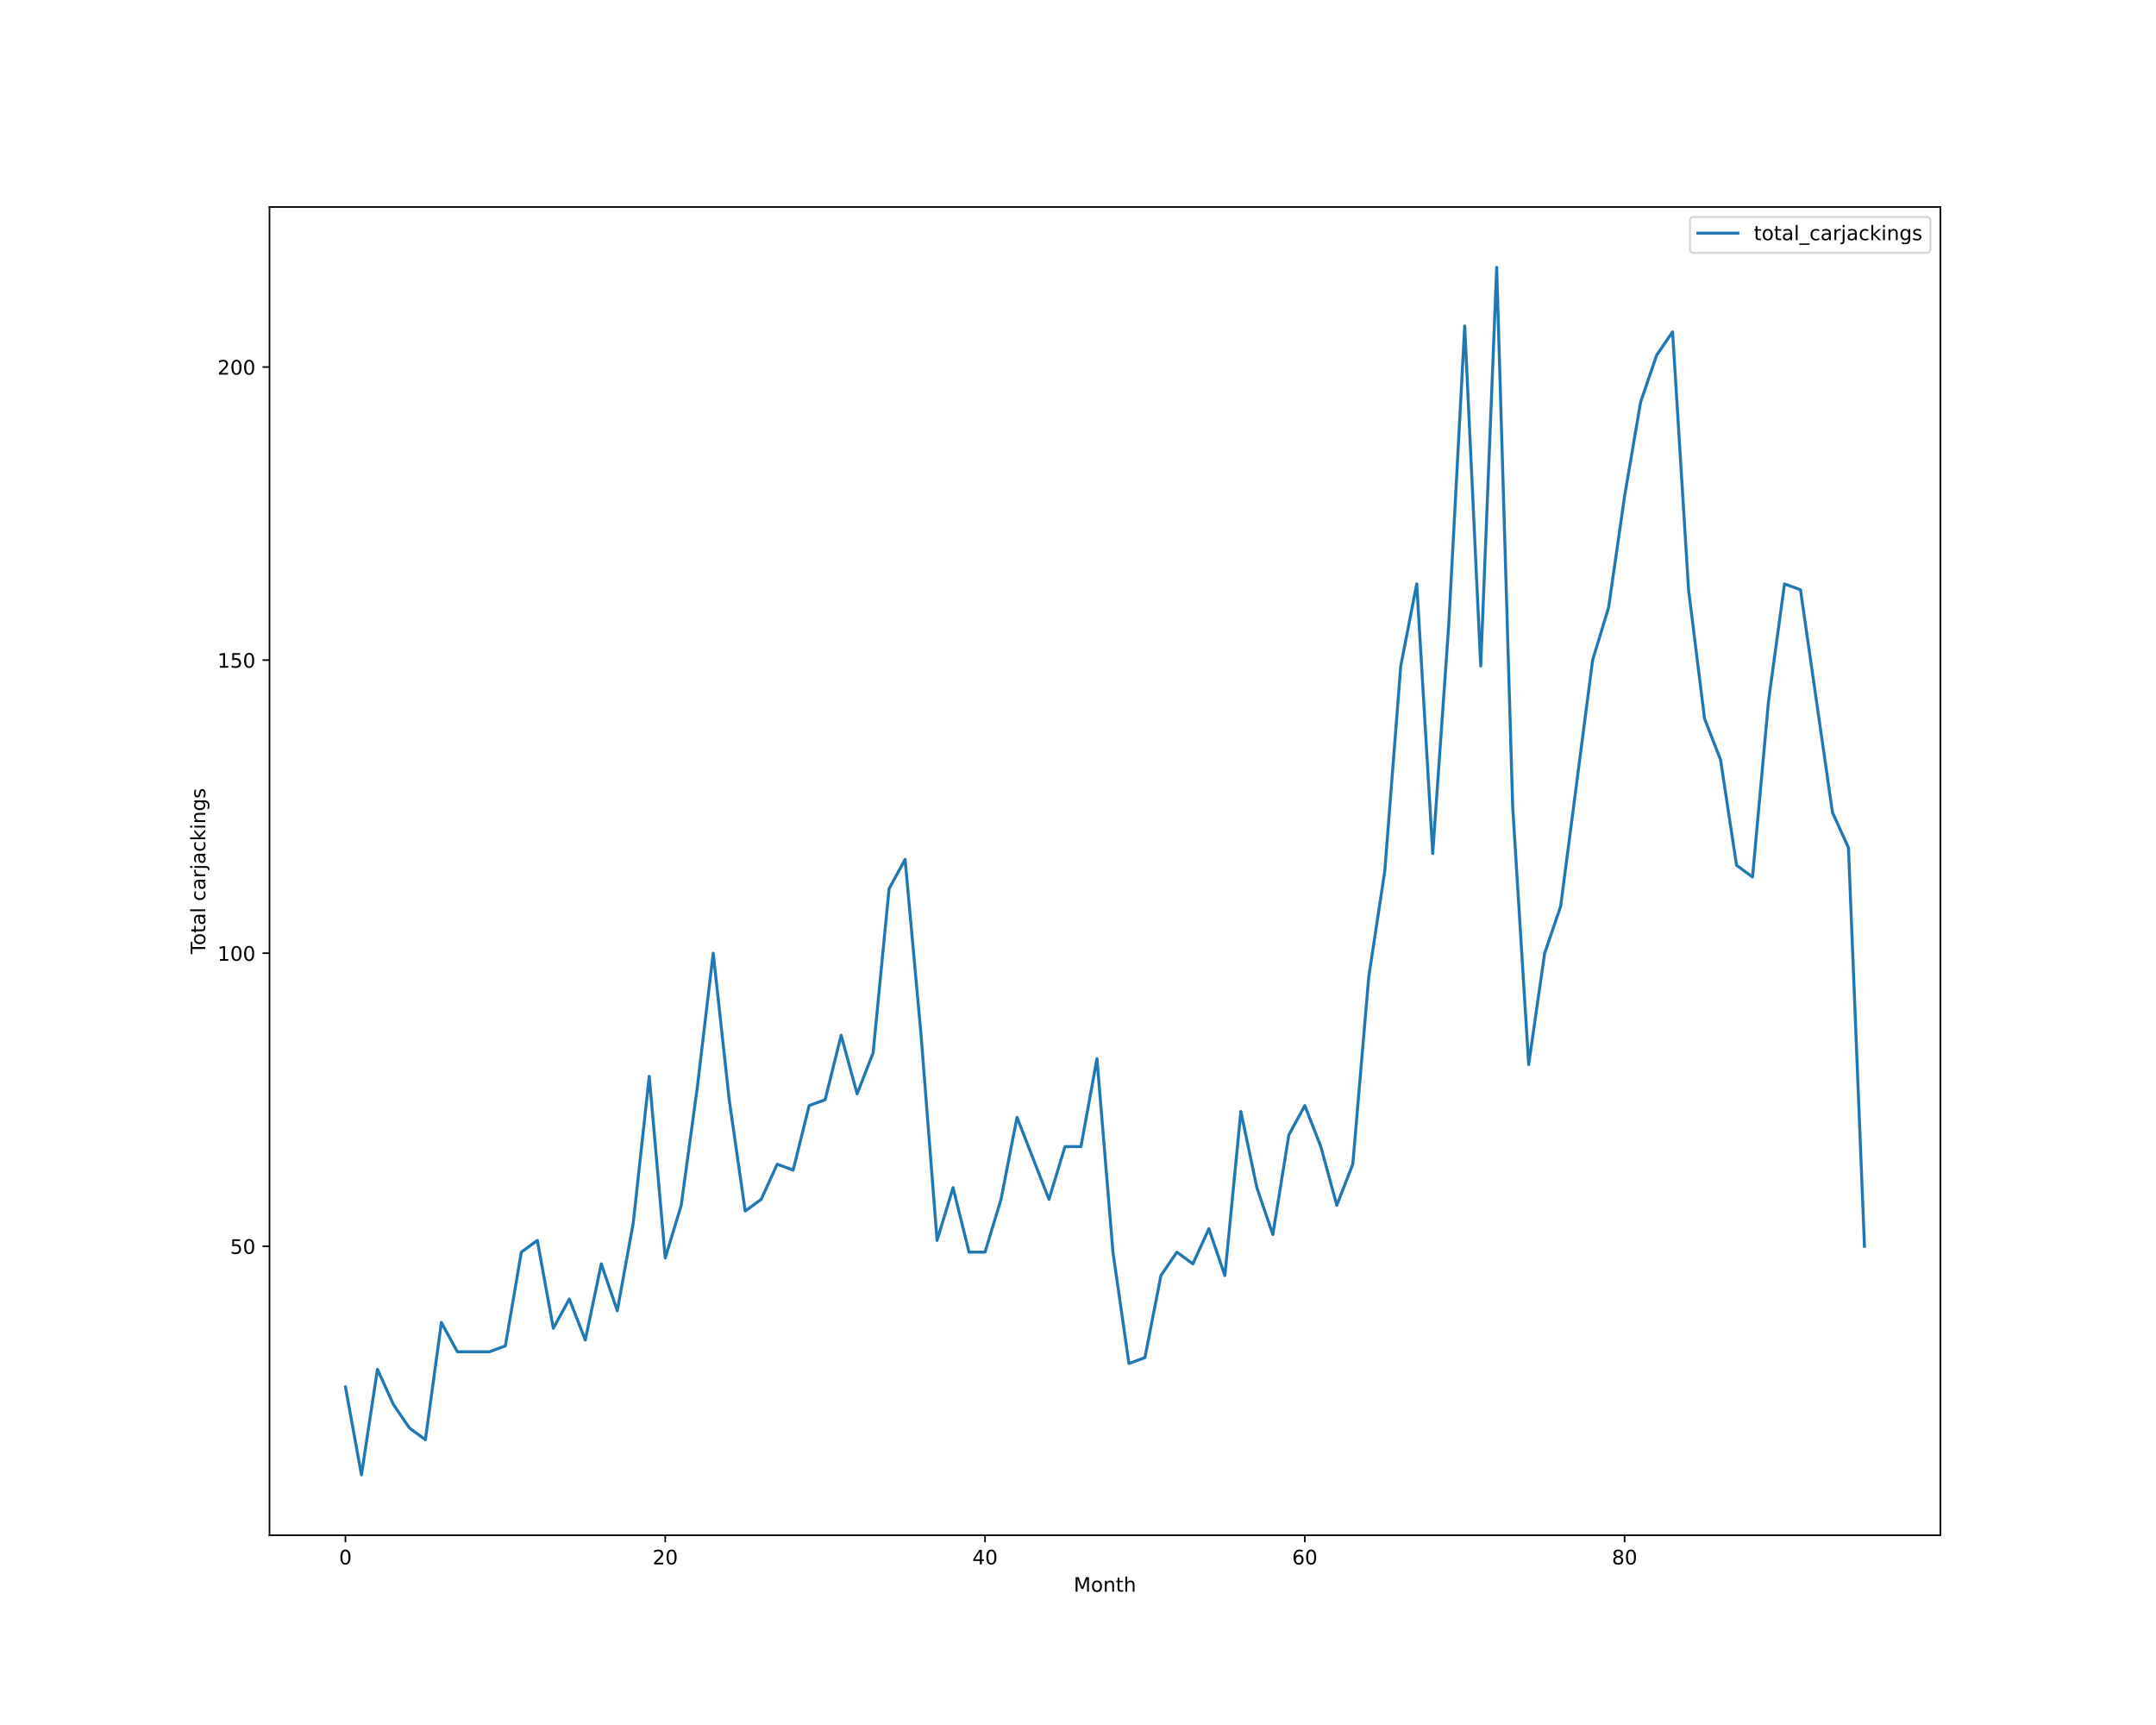
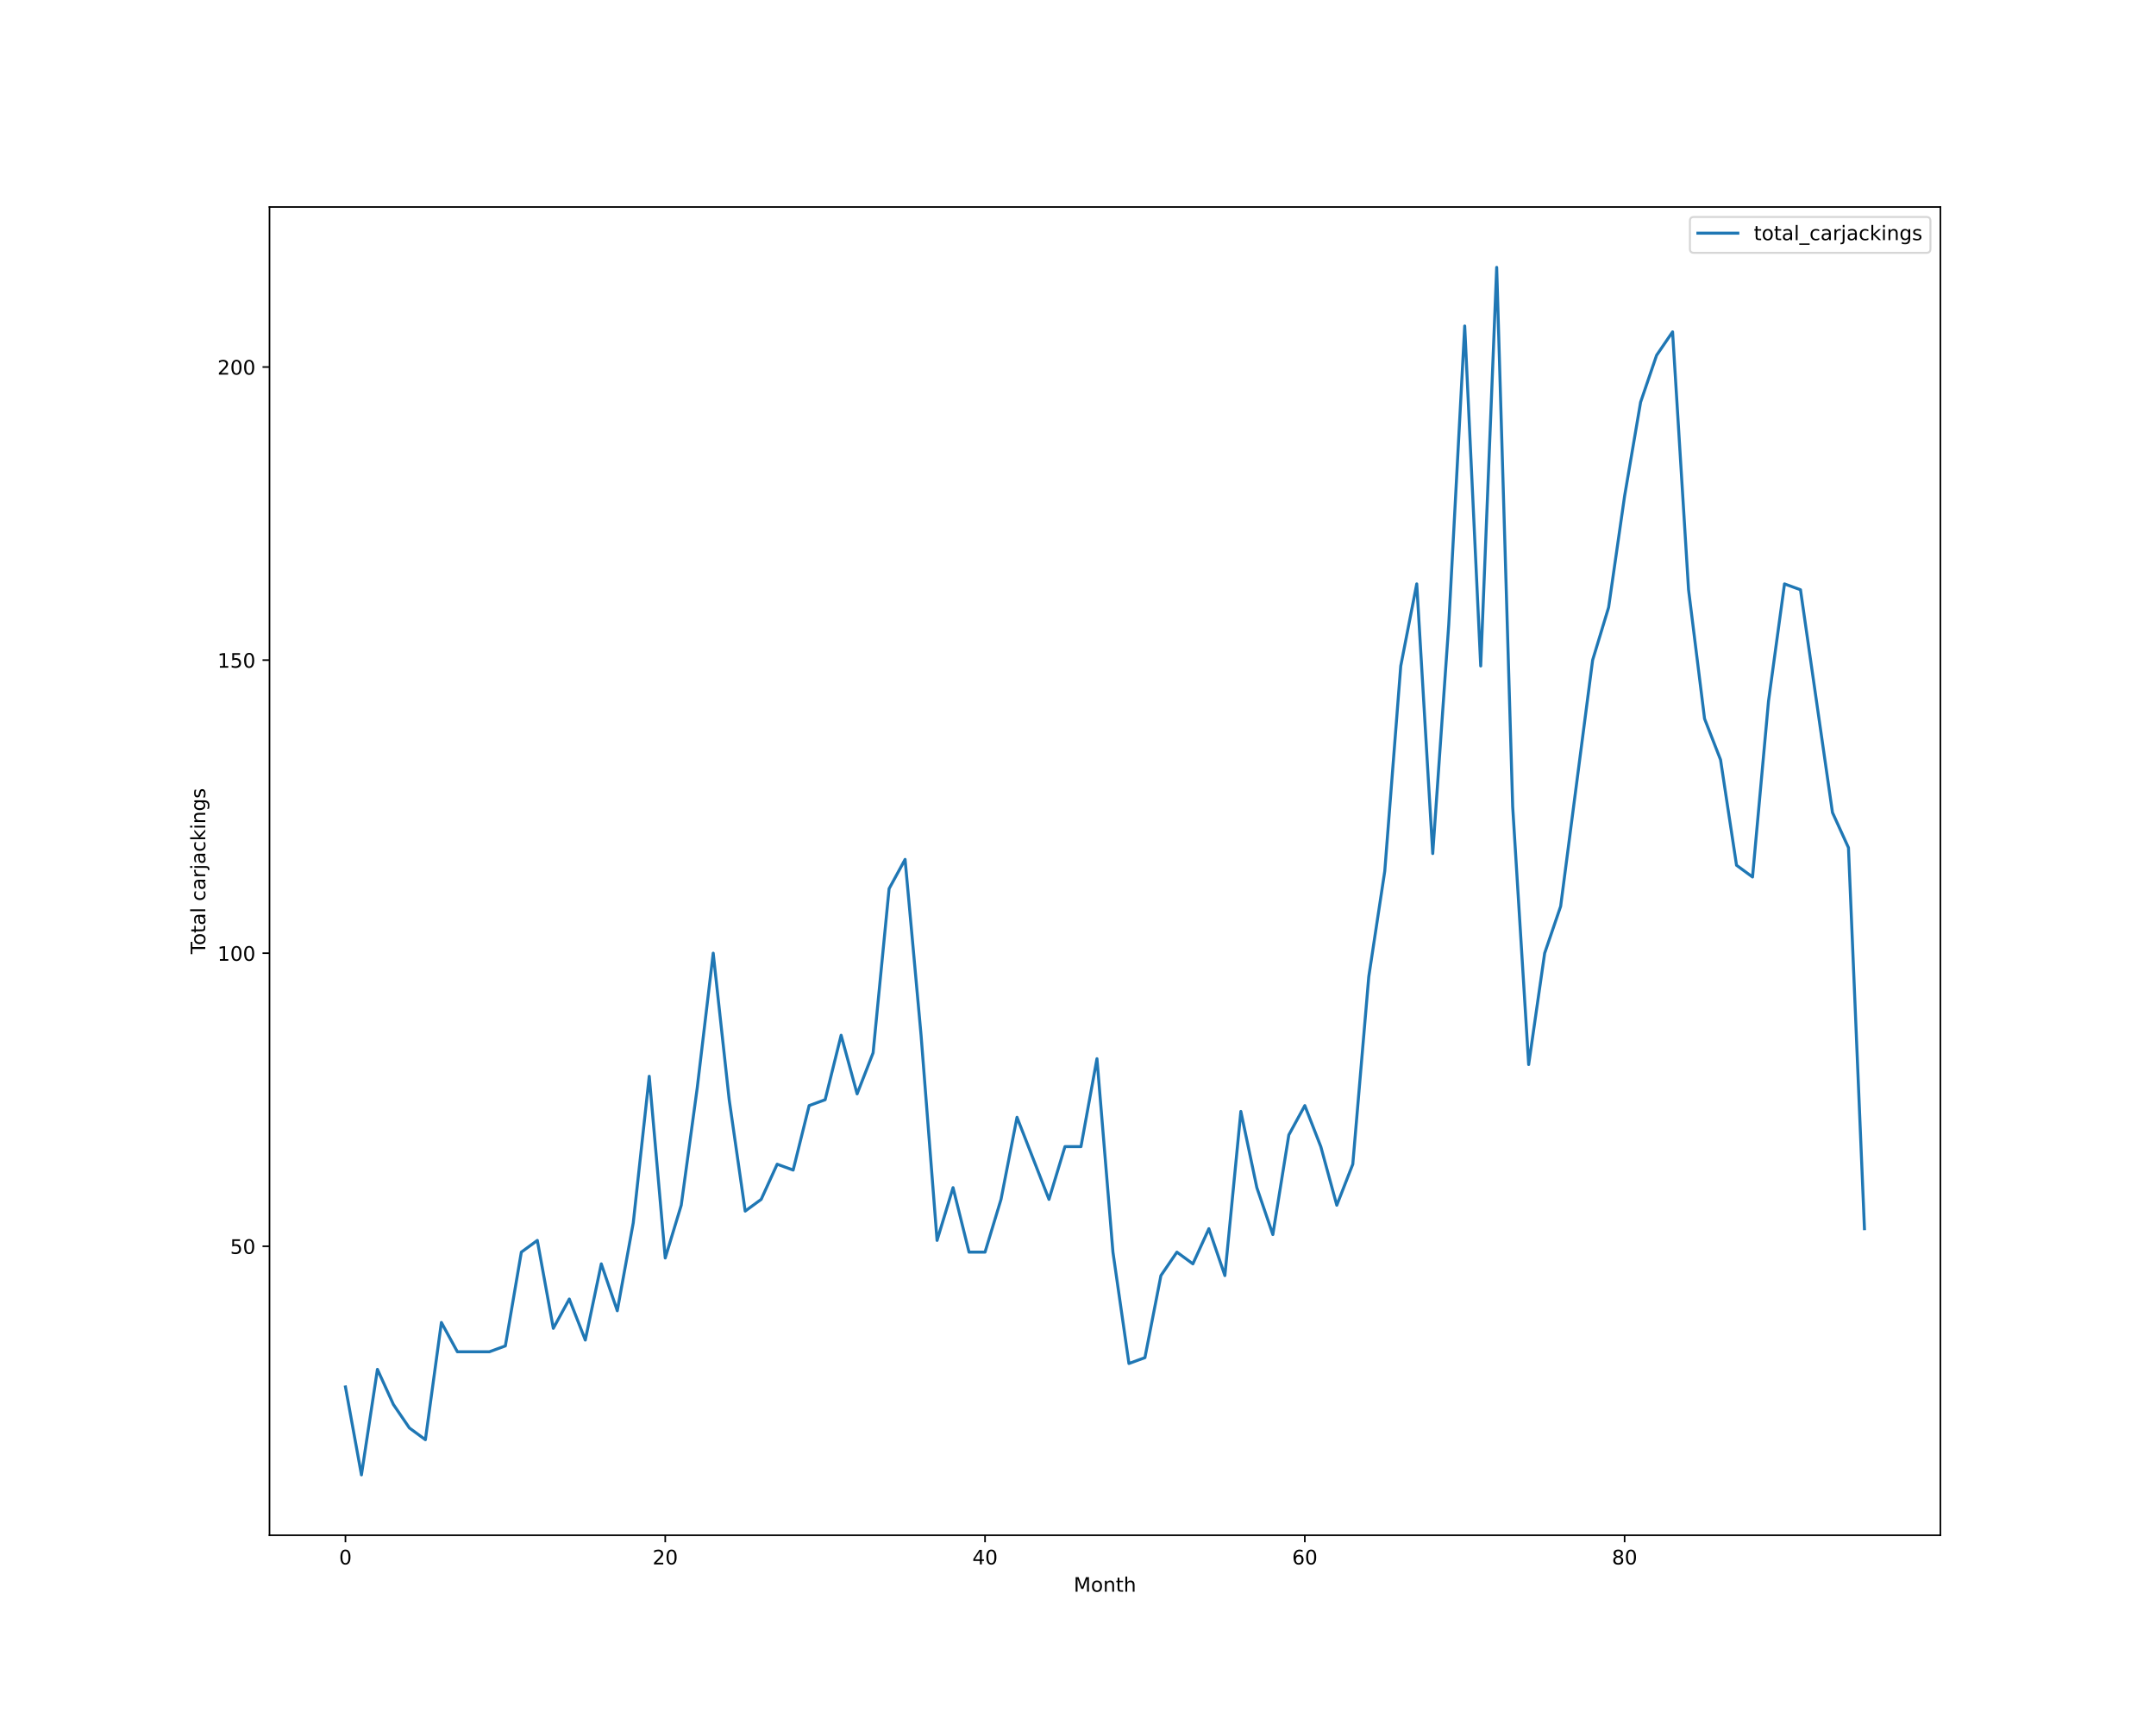
<svg xmlns="http://www.w3.org/2000/svg" xmlns:xlink="http://www.w3.org/1999/xlink" height="864pt" version="1.1" viewBox="0 0 1080 864" width="1080pt">
  <defs>
    <style type="text/css">*{stroke-linecap:butt;stroke-linejoin:round;}</style>
  </defs>
  <g id="figure_1">
    <g id="patch_1">
      <path d="M 0 864  L 1080 864  L 1080 0  L 0 0  z " style="fill:#ffffff;" />
    </g>
    <g id="axes_1">
      <g id="patch_2">
        <path d="M 135 768.96  L 972 768.96  L 972 103.68  L 135 103.68  z " style="fill:#ffffff;" />
      </g>
      <g id="matplotlib.axis_1">
        <g id="xtick_1">
          <g id="line2d_1">
            <defs>
-               <path d="M 0 0  L 0 3.5  " id="mbbc0f71739" style="stroke:#000000;stroke-width:0.8;" />
-             </defs>
-             <g>
-               <use style="stroke:#000000;stroke-width:0.8;" x="173.045" xlink:href="#mbbc0f71739" y="768.96" />
+               <path d="M 0 0  L 0 3.5  " id="mbbf63b6e2d" style="stroke:#000000;stroke-width:0.8;" />
+             </defs>
+             <g>
+               <use style="stroke:#000000;stroke-width:0.8;" x="173.045" xlink:href="#mbbf63b6e2d" y="768.96" />
            </g>
          </g>
          <g id="text_1">
            <g transform="translate(169.8642 783.5584)scale(0.1 -0.1)">
              <defs>
                <path d="M 2034 4250  Q 1547 4250 1301 3770  Q 1056 3291 1056 2328  Q 1056 1369 1301 889  Q 1547 409 2034 409  Q 2525 409 2770 889  Q 3016 1369 3016 2328  Q 3016 3291 2770 3770  Q 2525 4250 2034 4250  z M 2034 4750  Q 2819 4750 3233 4129  Q 3647 3509 3647 2328  Q 3647 1150 3233 529  Q 2819 -91 2034 -91  Q 1250 -91 836 529  Q 422 1150 422 2328  Q 422 3509 836 4129  Q 1250 4750 2034 4750  z " id="DejaVuSans-30" transform="scale(0.015625)" />
              </defs>
              <use xlink:href="#DejaVuSans-30" />
            </g>
          </g>
        </g>
        <g id="xtick_2">
          <g id="line2d_2">
            <g>
-               <use style="stroke:#000000;stroke-width:0.8;" x="333.237" xlink:href="#mbbc0f71739" y="768.96" />
+               <use style="stroke:#000000;stroke-width:0.8;" x="333.237" xlink:href="#mbbf63b6e2d" y="768.96" />
            </g>
          </g>
          <g id="text_2">
            <g transform="translate(326.8743 783.5584)scale(0.1 -0.1)">
              <defs>
                <path d="M 1228 531  L 3431 531  L 3431 0  L 469 0  L 469 531  Q 828 903 1448 1529  Q 2069 2156 2228 2338  Q 2531 2678 2651 2914  Q 2772 3150 2772 3378  Q 2772 3750 2511 3984  Q 2250 4219 1831 4219  Q 1534 4219 1204 4116  Q 875 4013 500 3803  L 500 4441  Q 881 4594 1212 4672  Q 1544 4750 1819 4750  Q 2544 4750 2975 4387  Q 3406 4025 3406 3419  Q 3406 3131 3298 2873  Q 3191 2616 2906 2266  Q 2828 2175 2409 1742  Q 1991 1309 1228 531  z " id="DejaVuSans-32" transform="scale(0.015625)" />
              </defs>
              <use xlink:href="#DejaVuSans-32" />
              <use x="63.623" xlink:href="#DejaVuSans-30" />
            </g>
          </g>
        </g>
        <g id="xtick_3">
          <g id="line2d_3">
            <g>
-               <use style="stroke:#000000;stroke-width:0.8;" x="493.428" xlink:href="#mbbc0f71739" y="768.96" />
+               <use style="stroke:#000000;stroke-width:0.8;" x="493.428" xlink:href="#mbbf63b6e2d" y="768.96" />
            </g>
          </g>
          <g id="text_3">
            <g transform="translate(487.0657 783.5584)scale(0.1 -0.1)">
              <defs>
                <path d="M 2419 4116  L 825 1625  L 2419 1625  L 2419 4116  z M 2253 4666  L 3047 4666  L 3047 1625  L 3713 1625  L 3713 1100  L 3047 1100  L 3047 0  L 2419 0  L 2419 1100  L 313 1100  L 313 1709  L 2253 4666  z " id="DejaVuSans-34" transform="scale(0.015625)" />
              </defs>
              <use xlink:href="#DejaVuSans-34" />
              <use x="63.623" xlink:href="#DejaVuSans-30" />
            </g>
          </g>
        </g>
        <g id="xtick_4">
          <g id="line2d_4">
            <g>
-               <use style="stroke:#000000;stroke-width:0.8;" x="653.62" xlink:href="#mbbc0f71739" y="768.96" />
+               <use style="stroke:#000000;stroke-width:0.8;" x="653.62" xlink:href="#mbbf63b6e2d" y="768.96" />
            </g>
          </g>
          <g id="text_4">
            <g transform="translate(647.2571 783.5584)scale(0.1 -0.1)">
              <defs>
                <path d="M 2113 2584  Q 1688 2584 1439 2293  Q 1191 2003 1191 1497  Q 1191 994 1439 701  Q 1688 409 2113 409  Q 2538 409 2786 701  Q 3034 994 3034 1497  Q 3034 2003 2786 2293  Q 2538 2584 2113 2584  z M 3366 4563  L 3366 3988  Q 3128 4100 2886 4159  Q 2644 4219 2406 4219  Q 1781 4219 1451 3797  Q 1122 3375 1075 2522  Q 1259 2794 1537 2939  Q 1816 3084 2150 3084  Q 2853 3084 3261 2657  Q 3669 2231 3669 1497  Q 3669 778 3244 343  Q 2819 -91 2113 -91  Q 1303 -91 875 529  Q 447 1150 447 2328  Q 447 3434 972 4092  Q 1497 4750 2381 4750  Q 2619 4750 2861 4703  Q 3103 4656 3366 4563  z " id="DejaVuSans-36" transform="scale(0.015625)" />
              </defs>
              <use xlink:href="#DejaVuSans-36" />
              <use x="63.623" xlink:href="#DejaVuSans-30" />
            </g>
          </g>
        </g>
        <g id="xtick_5">
          <g id="line2d_5">
            <g>
-               <use style="stroke:#000000;stroke-width:0.8;" x="813.811" xlink:href="#mbbc0f71739" y="768.96" />
+               <use style="stroke:#000000;stroke-width:0.8;" x="813.811" xlink:href="#mbbf63b6e2d" y="768.96" />
            </g>
          </g>
          <g id="text_5">
            <g transform="translate(807.4485 783.5584)scale(0.1 -0.1)">
              <defs>
                <path d="M 2034 2216  Q 1584 2216 1326 1975  Q 1069 1734 1069 1313  Q 1069 891 1326 650  Q 1584 409 2034 409  Q 2484 409 2743 651  Q 3003 894 3003 1313  Q 3003 1734 2745 1975  Q 2488 2216 2034 2216  z M 1403 2484  Q 997 2584 770 2862  Q 544 3141 544 3541  Q 544 4100 942 4425  Q 1341 4750 2034 4750  Q 2731 4750 3128 4425  Q 3525 4100 3525 3541  Q 3525 3141 3298 2862  Q 3072 2584 2669 2484  Q 3125 2378 3379 2068  Q 3634 1759 3634 1313  Q 3634 634 3220 271  Q 2806 -91 2034 -91  Q 1263 -91 848 271  Q 434 634 434 1313  Q 434 1759 690 2068  Q 947 2378 1403 2484  z M 1172 3481  Q 1172 3119 1398 2916  Q 1625 2713 2034 2713  Q 2441 2713 2670 2916  Q 2900 3119 2900 3481  Q 2900 3844 2670 4047  Q 2441 4250 2034 4250  Q 1625 4250 1398 4047  Q 1172 3844 1172 3481  z " id="DejaVuSans-38" transform="scale(0.015625)" />
              </defs>
              <use xlink:href="#DejaVuSans-38" />
              <use x="63.623" xlink:href="#DejaVuSans-30" />
            </g>
          </g>
        </g>
        <g id="text_6">
          <g transform="translate(537.8289 797.2366)scale(0.1 -0.1)">
            <defs>
              <path d="M 628 4666  L 1569 4666  L 2759 1491  L 3956 4666  L 4897 4666  L 4897 0  L 4281 0  L 4281 4097  L 3078 897  L 2444 897  L 1241 4097  L 1241 0  L 628 0  L 628 4666  z " id="DejaVuSans-4d" transform="scale(0.015625)" />
              <path d="M 1959 3097  Q 1497 3097 1228 2736  Q 959 2375 959 1747  Q 959 1119 1226 758  Q 1494 397 1959 397  Q 2419 397 2687 759  Q 2956 1122 2956 1747  Q 2956 2369 2687 2733  Q 2419 3097 1959 3097  z M 1959 3584  Q 2709 3584 3137 3096  Q 3566 2609 3566 1747  Q 3566 888 3137 398  Q 2709 -91 1959 -91  Q 1206 -91 779 398  Q 353 888 353 1747  Q 353 2609 779 3096  Q 1206 3584 1959 3584  z " id="DejaVuSans-6f" transform="scale(0.015625)" />
              <path d="M 3513 2113  L 3513 0  L 2938 0  L 2938 2094  Q 2938 2591 2744 2837  Q 2550 3084 2163 3084  Q 1697 3084 1428 2787  Q 1159 2491 1159 1978  L 1159 0  L 581 0  L 581 3500  L 1159 3500  L 1159 2956  Q 1366 3272 1645 3428  Q 1925 3584 2291 3584  Q 2894 3584 3203 3211  Q 3513 2838 3513 2113  z " id="DejaVuSans-6e" transform="scale(0.015625)" />
              <path d="M 1172 4494  L 1172 3500  L 2356 3500  L 2356 3053  L 1172 3053  L 1172 1153  Q 1172 725 1289 603  Q 1406 481 1766 481  L 2356 481  L 2356 0  L 1766 0  Q 1100 0 847 248  Q 594 497 594 1153  L 594 3053  L 172 3053  L 172 3500  L 594 3500  L 594 4494  L 1172 4494  z " id="DejaVuSans-74" transform="scale(0.015625)" />
              <path d="M 3513 2113  L 3513 0  L 2938 0  L 2938 2094  Q 2938 2591 2744 2837  Q 2550 3084 2163 3084  Q 1697 3084 1428 2787  Q 1159 2491 1159 1978  L 1159 0  L 581 0  L 581 4863  L 1159 4863  L 1159 2956  Q 1366 3272 1645 3428  Q 1925 3584 2291 3584  Q 2894 3584 3203 3211  Q 3513 2838 3513 2113  z " id="DejaVuSans-68" transform="scale(0.015625)" />
            </defs>
            <use xlink:href="#DejaVuSans-4d" />
            <use x="86.279" xlink:href="#DejaVuSans-6f" />
            <use x="147.461" xlink:href="#DejaVuSans-6e" />
            <use x="210.84" xlink:href="#DejaVuSans-74" />
            <use x="250.049" xlink:href="#DejaVuSans-68" />
          </g>
        </g>
      </g>
      <g id="matplotlib.axis_2">
        <g id="ytick_1">
          <g id="line2d_6">
            <defs>
-               <path d="M 0 0  L -3.5 0  " id="m43a6e5ed9b" style="stroke:#000000;stroke-width:0.8;" />
-             </defs>
-             <g>
-               <use style="stroke:#000000;stroke-width:0.8;" x="135" xlink:href="#m43a6e5ed9b" y="624.219" />
+               <path d="M 0 0  L -3.5 0  " id="me8d4fc219f" style="stroke:#000000;stroke-width:0.8;" />
+             </defs>
+             <g>
+               <use style="stroke:#000000;stroke-width:0.8;" x="135" xlink:href="#me8d4fc219f" y="624.219" />
            </g>
          </g>
          <g id="text_7">
            <g transform="translate(115.275 628.0182)scale(0.1 -0.1)">
              <defs>
                <path d="M 691 4666  L 3169 4666  L 3169 4134  L 1269 4134  L 1269 2991  Q 1406 3038 1543 3061  Q 1681 3084 1819 3084  Q 2600 3084 3056 2656  Q 3513 2228 3513 1497  Q 3513 744 3044 326  Q 2575 -91 1722 -91  Q 1428 -91 1123 -41  Q 819 9 494 109  L 494 744  Q 775 591 1075 516  Q 1375 441 1709 441  Q 2250 441 2565 725  Q 2881 1009 2881 1497  Q 2881 1984 2565 2268  Q 2250 2553 1709 2553  Q 1456 2553 1204 2497  Q 953 2441 691 2322  L 691 4666  z " id="DejaVuSans-35" transform="scale(0.015625)" />
              </defs>
              <use xlink:href="#DejaVuSans-35" />
              <use x="63.623" xlink:href="#DejaVuSans-30" />
            </g>
          </g>
        </g>
        <g id="ytick_2">
          <g id="line2d_7">
            <g>
-               <use style="stroke:#000000;stroke-width:0.8;" x="135" xlink:href="#m43a6e5ed9b" y="477.423" />
+               <use style="stroke:#000000;stroke-width:0.8;" x="135" xlink:href="#me8d4fc219f" y="477.423" />
            </g>
          </g>
          <g id="text_8">
            <g transform="translate(108.9125 481.2221)scale(0.1 -0.1)">
              <defs>
                <path d="M 794 531  L 1825 531  L 1825 4091  L 703 3866  L 703 4441  L 1819 4666  L 2450 4666  L 2450 531  L 3481 531  L 3481 0  L 794 0  L 794 531  z " id="DejaVuSans-31" transform="scale(0.015625)" />
              </defs>
              <use xlink:href="#DejaVuSans-31" />
              <use x="63.623" xlink:href="#DejaVuSans-30" />
              <use x="127.246" xlink:href="#DejaVuSans-30" />
            </g>
          </g>
        </g>
        <g id="ytick_3">
          <g id="line2d_8">
            <g>
-               <use style="stroke:#000000;stroke-width:0.8;" x="135" xlink:href="#m43a6e5ed9b" y="330.627" />
+               <use style="stroke:#000000;stroke-width:0.8;" x="135" xlink:href="#me8d4fc219f" y="330.627" />
            </g>
          </g>
          <g id="text_9">
            <g transform="translate(108.9125 334.426)scale(0.1 -0.1)">
              <use xlink:href="#DejaVuSans-31" />
              <use x="63.623" xlink:href="#DejaVuSans-35" />
              <use x="127.246" xlink:href="#DejaVuSans-30" />
            </g>
          </g>
        </g>
        <g id="ytick_4">
          <g id="line2d_9">
            <g>
-               <use style="stroke:#000000;stroke-width:0.8;" x="135" xlink:href="#m43a6e5ed9b" y="183.831" />
+               <use style="stroke:#000000;stroke-width:0.8;" x="135" xlink:href="#me8d4fc219f" y="183.831" />
            </g>
          </g>
          <g id="text_10">
            <g transform="translate(108.9125 187.6299)scale(0.1 -0.1)">
              <use xlink:href="#DejaVuSans-32" />
              <use x="63.623" xlink:href="#DejaVuSans-30" />
              <use x="127.246" xlink:href="#DejaVuSans-30" />
            </g>
          </g>
        </g>
        <g id="text_11">
          <g transform="translate(102.8328 477.8888)rotate(-90)scale(0.1 -0.1)">
            <defs>
              <path d="M -19 4666  L 3928 4666  L 3928 4134  L 2272 4134  L 2272 0  L 1638 0  L 1638 4134  L -19 4134  L -19 4666  z " id="DejaVuSans-54" transform="scale(0.015625)" />
              <path d="M 2194 1759  Q 1497 1759 1228 1600  Q 959 1441 959 1056  Q 959 750 1161 570  Q 1363 391 1709 391  Q 2188 391 2477 730  Q 2766 1069 2766 1631  L 2766 1759  L 2194 1759  z M 3341 1997  L 3341 0  L 2766 0  L 2766 531  Q 2569 213 2275 61  Q 1981 -91 1556 -91  Q 1019 -91 701 211  Q 384 513 384 1019  Q 384 1609 779 1909  Q 1175 2209 1959 2209  L 2766 2209  L 2766 2266  Q 2766 2663 2505 2880  Q 2244 3097 1772 3097  Q 1472 3097 1187 3025  Q 903 2953 641 2809  L 641 3341  Q 956 3463 1253 3523  Q 1550 3584 1831 3584  Q 2591 3584 2966 3190  Q 3341 2797 3341 1997  z " id="DejaVuSans-61" transform="scale(0.015625)" />
              <path d="M 603 4863  L 1178 4863  L 1178 0  L 603 0  L 603 4863  z " id="DejaVuSans-6c" transform="scale(0.015625)" />
              <path id="DejaVuSans-20" transform="scale(0.015625)" />
              <path d="M 3122 3366  L 3122 2828  Q 2878 2963 2633 3030  Q 2388 3097 2138 3097  Q 1578 3097 1268 2742  Q 959 2388 959 1747  Q 959 1106 1268 751  Q 1578 397 2138 397  Q 2388 397 2633 464  Q 2878 531 3122 666  L 3122 134  Q 2881 22 2623 -34  Q 2366 -91 2075 -91  Q 1284 -91 818 406  Q 353 903 353 1747  Q 353 2603 823 3093  Q 1294 3584 2113 3584  Q 2378 3584 2631 3529  Q 2884 3475 3122 3366  z " id="DejaVuSans-63" transform="scale(0.015625)" />
              <path d="M 2631 2963  Q 2534 3019 2420 3045  Q 2306 3072 2169 3072  Q 1681 3072 1420 2755  Q 1159 2438 1159 1844  L 1159 0  L 581 0  L 581 3500  L 1159 3500  L 1159 2956  Q 1341 3275 1631 3429  Q 1922 3584 2338 3584  Q 2397 3584 2469 3576  Q 2541 3569 2628 3553  L 2631 2963  z " id="DejaVuSans-72" transform="scale(0.015625)" />
              <path d="M 603 3500  L 1178 3500  L 1178 -63  Q 1178 -731 923 -1031  Q 669 -1331 103 -1331  L -116 -1331  L -116 -844  L 38 -844  Q 366 -844 484 -692  Q 603 -541 603 -63  L 603 3500  z M 603 4863  L 1178 4863  L 1178 4134  L 603 4134  L 603 4863  z " id="DejaVuSans-6a" transform="scale(0.015625)" />
              <path d="M 581 4863  L 1159 4863  L 1159 1991  L 2875 3500  L 3609 3500  L 1753 1863  L 3688 0  L 2938 0  L 1159 1709  L 1159 0  L 581 0  L 581 4863  z " id="DejaVuSans-6b" transform="scale(0.015625)" />
              <path d="M 603 3500  L 1178 3500  L 1178 0  L 603 0  L 603 3500  z M 603 4863  L 1178 4863  L 1178 4134  L 603 4134  L 603 4863  z " id="DejaVuSans-69" transform="scale(0.015625)" />
              <path d="M 2906 1791  Q 2906 2416 2648 2759  Q 2391 3103 1925 3103  Q 1463 3103 1205 2759  Q 947 2416 947 1791  Q 947 1169 1205 825  Q 1463 481 1925 481  Q 2391 481 2648 825  Q 2906 1169 2906 1791  z M 3481 434  Q 3481 -459 3084 -895  Q 2688 -1331 1869 -1331  Q 1566 -1331 1297 -1286  Q 1028 -1241 775 -1147  L 775 -588  Q 1028 -725 1275 -790  Q 1522 -856 1778 -856  Q 2344 -856 2625 -561  Q 2906 -266 2906 331  L 2906 616  Q 2728 306 2450 153  Q 2172 0 1784 0  Q 1141 0 747 490  Q 353 981 353 1791  Q 353 2603 747 3093  Q 1141 3584 1784 3584  Q 2172 3584 2450 3431  Q 2728 3278 2906 2969  L 2906 3500  L 3481 3500  L 3481 434  z " id="DejaVuSans-67" transform="scale(0.015625)" />
              <path d="M 2834 3397  L 2834 2853  Q 2591 2978 2328 3040  Q 2066 3103 1784 3103  Q 1356 3103 1142 2972  Q 928 2841 928 2578  Q 928 2378 1081 2264  Q 1234 2150 1697 2047  L 1894 2003  Q 2506 1872 2764 1633  Q 3022 1394 3022 966  Q 3022 478 2636 193  Q 2250 -91 1575 -91  Q 1294 -91 989 -36  Q 684 19 347 128  L 347 722  Q 666 556 975 473  Q 1284 391 1588 391  Q 1994 391 2212 530  Q 2431 669 2431 922  Q 2431 1156 2273 1281  Q 2116 1406 1581 1522  L 1381 1569  Q 847 1681 609 1914  Q 372 2147 372 2553  Q 372 3047 722 3315  Q 1072 3584 1716 3584  Q 2034 3584 2315 3537  Q 2597 3491 2834 3397  z " id="DejaVuSans-73" transform="scale(0.015625)" />
            </defs>
            <use xlink:href="#DejaVuSans-54" />
            <use x="44.084" xlink:href="#DejaVuSans-6f" />
            <use x="105.266" xlink:href="#DejaVuSans-74" />
            <use x="144.475" xlink:href="#DejaVuSans-61" />
            <use x="205.754" xlink:href="#DejaVuSans-6c" />
            <use x="233.537" xlink:href="#DejaVuSans-20" />
            <use x="265.324" xlink:href="#DejaVuSans-63" />
            <use x="320.305" xlink:href="#DejaVuSans-61" />
            <use x="381.584" xlink:href="#DejaVuSans-72" />
            <use x="422.697" xlink:href="#DejaVuSans-6a" />
            <use x="450.48" xlink:href="#DejaVuSans-61" />
            <use x="511.76" xlink:href="#DejaVuSans-63" />
            <use x="566.74" xlink:href="#DejaVuSans-6b" />
            <use x="624.65" xlink:href="#DejaVuSans-69" />
            <use x="652.434" xlink:href="#DejaVuSans-6e" />
            <use x="715.812" xlink:href="#DejaVuSans-67" />
            <use x="779.289" xlink:href="#DejaVuSans-73" />
          </g>
        </g>
      </g>
      <g id="line2d_10">
-         <path clip-path="url(#pc4fa242122)" d="M 173.045 694.681  L 181.055 738.72  L 189.065 685.873  L 197.074 703.489  L 205.084 715.233  L 213.093 721.104  L 221.103 662.386  L 229.112 677.066  L 237.122 677.066  L 245.132 677.066  L 253.141 674.13  L 261.151 627.155  L 269.16 621.283  L 277.17 665.322  L 285.179 650.642  L 293.189 671.194  L 301.199 633.027  L 309.208 656.514  L 317.218 612.475  L 325.227 539.077  L 333.237 630.091  L 341.246 603.668  L 349.256 544.949  L 357.266 477.423  L 365.275 550.821  L 373.285 606.603  L 381.294 600.732  L 389.304 583.116  L 397.313 586.052  L 405.323 553.757  L 413.333 550.821  L 421.342 518.526  L 429.352 547.885  L 437.361 527.334  L 445.371 445.128  L 453.38 430.448  L 461.39 518.526  L 469.4 621.283  L 477.409 594.86  L 485.419 627.155  L 493.428 627.155  L 501.438 600.732  L 509.447 559.629  L 517.457 580.18  L 525.467 600.732  L 533.476 574.308  L 541.486 574.308  L 549.495 530.27  L 557.505 627.155  L 565.514 682.937  L 573.524 680.002  L 581.533 638.899  L 589.543 627.155  L 597.553 633.027  L 605.562 615.411  L 613.572 638.899  L 621.581 556.693  L 629.591 594.86  L 637.6 618.347  L 645.61 568.437  L 653.62 553.757  L 661.629 574.308  L 669.639 603.668  L 677.648 583.116  L 685.658 489.167  L 693.667 436.32  L 701.677 333.563  L 709.687 292.46  L 717.696 427.512  L 725.706 313.011  L 733.715 163.279  L 741.725 333.563  L 749.734 133.92  L 757.744 404.025  L 765.754 533.205  L 773.763 477.423  L 781.773 453.936  L 789.782 392.281  L 797.792 330.627  L 805.801 304.203  L 813.811 248.421  L 821.821 201.446  L 829.83 177.959  L 837.84 166.215  L 845.849 295.396  L 853.859 359.986  L 861.868 380.537  L 869.878 433.384  L 877.888 439.256  L 885.897 351.178  L 893.907 292.46  L 901.916 295.396  L 909.926 351.178  L 917.935 406.961  L 925.945 424.576  L 933.955 624.219  " style="fill:none;stroke:#1f77b4;stroke-linecap:square;stroke-width:1.5;" />
+         <path clip-path="url(#pd7cac55b37)" d="M 173.045 694.681  L 181.055 738.72  L 189.065 685.873  L 197.074 703.489  L 205.084 715.233  L 213.093 721.104  L 221.103 662.386  L 229.112 677.066  L 237.122 677.066  L 245.132 677.066  L 253.141 674.13  L 261.151 627.155  L 269.16 621.283  L 277.17 665.322  L 285.179 650.642  L 293.189 671.194  L 301.199 633.027  L 309.208 656.514  L 317.218 612.475  L 325.227 539.077  L 333.237 630.091  L 341.246 603.668  L 349.256 544.949  L 357.266 477.423  L 365.275 550.821  L 373.285 606.603  L 381.294 600.732  L 389.304 583.116  L 397.313 586.052  L 405.323 553.757  L 413.333 550.821  L 421.342 518.526  L 429.352 547.885  L 437.361 527.334  L 445.371 445.128  L 453.38 430.448  L 461.39 518.526  L 469.4 621.283  L 477.409 594.86  L 485.419 627.155  L 493.428 627.155  L 501.438 600.732  L 509.447 559.629  L 517.457 580.18  L 525.467 600.732  L 533.476 574.308  L 541.486 574.308  L 549.495 530.27  L 557.505 627.155  L 565.514 682.937  L 573.524 680.002  L 581.533 638.899  L 589.543 627.155  L 597.553 633.027  L 605.562 615.411  L 613.572 638.899  L 621.581 556.693  L 629.591 594.86  L 637.6 618.347  L 645.61 568.437  L 653.62 553.757  L 661.629 574.308  L 669.639 603.668  L 677.648 583.116  L 685.658 489.167  L 693.667 436.32  L 701.677 333.563  L 709.687 292.46  L 717.696 427.512  L 725.706 313.011  L 733.715 163.279  L 741.725 333.563  L 749.734 133.92  L 757.744 404.025  L 765.754 533.205  L 773.763 477.423  L 781.773 453.936  L 789.782 392.281  L 797.792 330.627  L 805.801 304.203  L 813.811 248.421  L 821.821 201.446  L 829.83 177.959  L 837.84 166.215  L 845.849 295.396  L 853.859 359.986  L 861.868 380.537  L 869.878 433.384  L 877.888 439.256  L 885.897 351.178  L 893.907 292.46  L 901.916 295.396  L 909.926 351.178  L 917.935 406.961  L 925.945 424.576  L 933.955 615.411  " style="fill:none;stroke:#1f77b4;stroke-linecap:square;stroke-width:1.5;" />
      </g>
      <g id="patch_3">
        <path d="M 135 768.96  L 135 103.68  " style="fill:none;stroke:#000000;stroke-linecap:square;stroke-linejoin:miter;stroke-width:0.8;" />
      </g>
      <g id="patch_4">
        <path d="M 972 768.96  L 972 103.68  " style="fill:none;stroke:#000000;stroke-linecap:square;stroke-linejoin:miter;stroke-width:0.8;" />
      </g>
      <g id="patch_5">
        <path d="M 135 768.96  L 972 768.96  " style="fill:none;stroke:#000000;stroke-linecap:square;stroke-linejoin:miter;stroke-width:0.8;" />
      </g>
      <g id="patch_6">
        <path d="M 135 103.68  L 972 103.68  " style="fill:none;stroke:#000000;stroke-linecap:square;stroke-linejoin:miter;stroke-width:0.8;" />
      </g>
      <g id="legend_1">
        <g id="patch_7">
          <path d="M 848.528 126.636  L 965 126.636  Q 967 126.636 967 124.636  L 967 110.68  Q 967 108.68 965 108.68  L 848.528 108.68  Q 846.528 108.68 846.528 110.68  L 846.528 124.636  Q 846.528 126.636 848.528 126.636  z " style="fill:#ffffff;opacity:0.8;stroke:#cccccc;stroke-linejoin:miter;" />
        </g>
        <g id="line2d_11">
          <path d="M 850.528 116.778  L 870.528 116.778  " style="fill:none;stroke:#1f77b4;stroke-linecap:square;stroke-width:1.5;" />
        </g>
        <g id="line2d_12" />
        <g id="text_12">
          <g transform="translate(878.5281 120.2784)scale(0.1 -0.1)">
            <defs>
              <path d="M 3263 -1063  L 3263 -1509  L -63 -1509  L -63 -1063  L 3263 -1063  z " id="DejaVuSans-5f" transform="scale(0.015625)" />
            </defs>
            <use xlink:href="#DejaVuSans-74" />
            <use x="39.209" xlink:href="#DejaVuSans-6f" />
            <use x="100.391" xlink:href="#DejaVuSans-74" />
            <use x="139.6" xlink:href="#DejaVuSans-61" />
            <use x="200.879" xlink:href="#DejaVuSans-6c" />
            <use x="228.662" xlink:href="#DejaVuSans-5f" />
            <use x="278.662" xlink:href="#DejaVuSans-63" />
            <use x="333.643" xlink:href="#DejaVuSans-61" />
            <use x="394.922" xlink:href="#DejaVuSans-72" />
            <use x="436.035" xlink:href="#DejaVuSans-6a" />
            <use x="463.818" xlink:href="#DejaVuSans-61" />
            <use x="525.098" xlink:href="#DejaVuSans-63" />
            <use x="580.078" xlink:href="#DejaVuSans-6b" />
            <use x="637.988" xlink:href="#DejaVuSans-69" />
            <use x="665.771" xlink:href="#DejaVuSans-6e" />
            <use x="729.15" xlink:href="#DejaVuSans-67" />
            <use x="792.627" xlink:href="#DejaVuSans-73" />
          </g>
        </g>
      </g>
    </g>
  </g>
  <defs>
-     <clipPath id="pc4fa242122">
+     <clipPath id="pd7cac55b37">
      <rect height="665.28" width="837" x="135" y="103.68" />
    </clipPath>
  </defs>
</svg>
